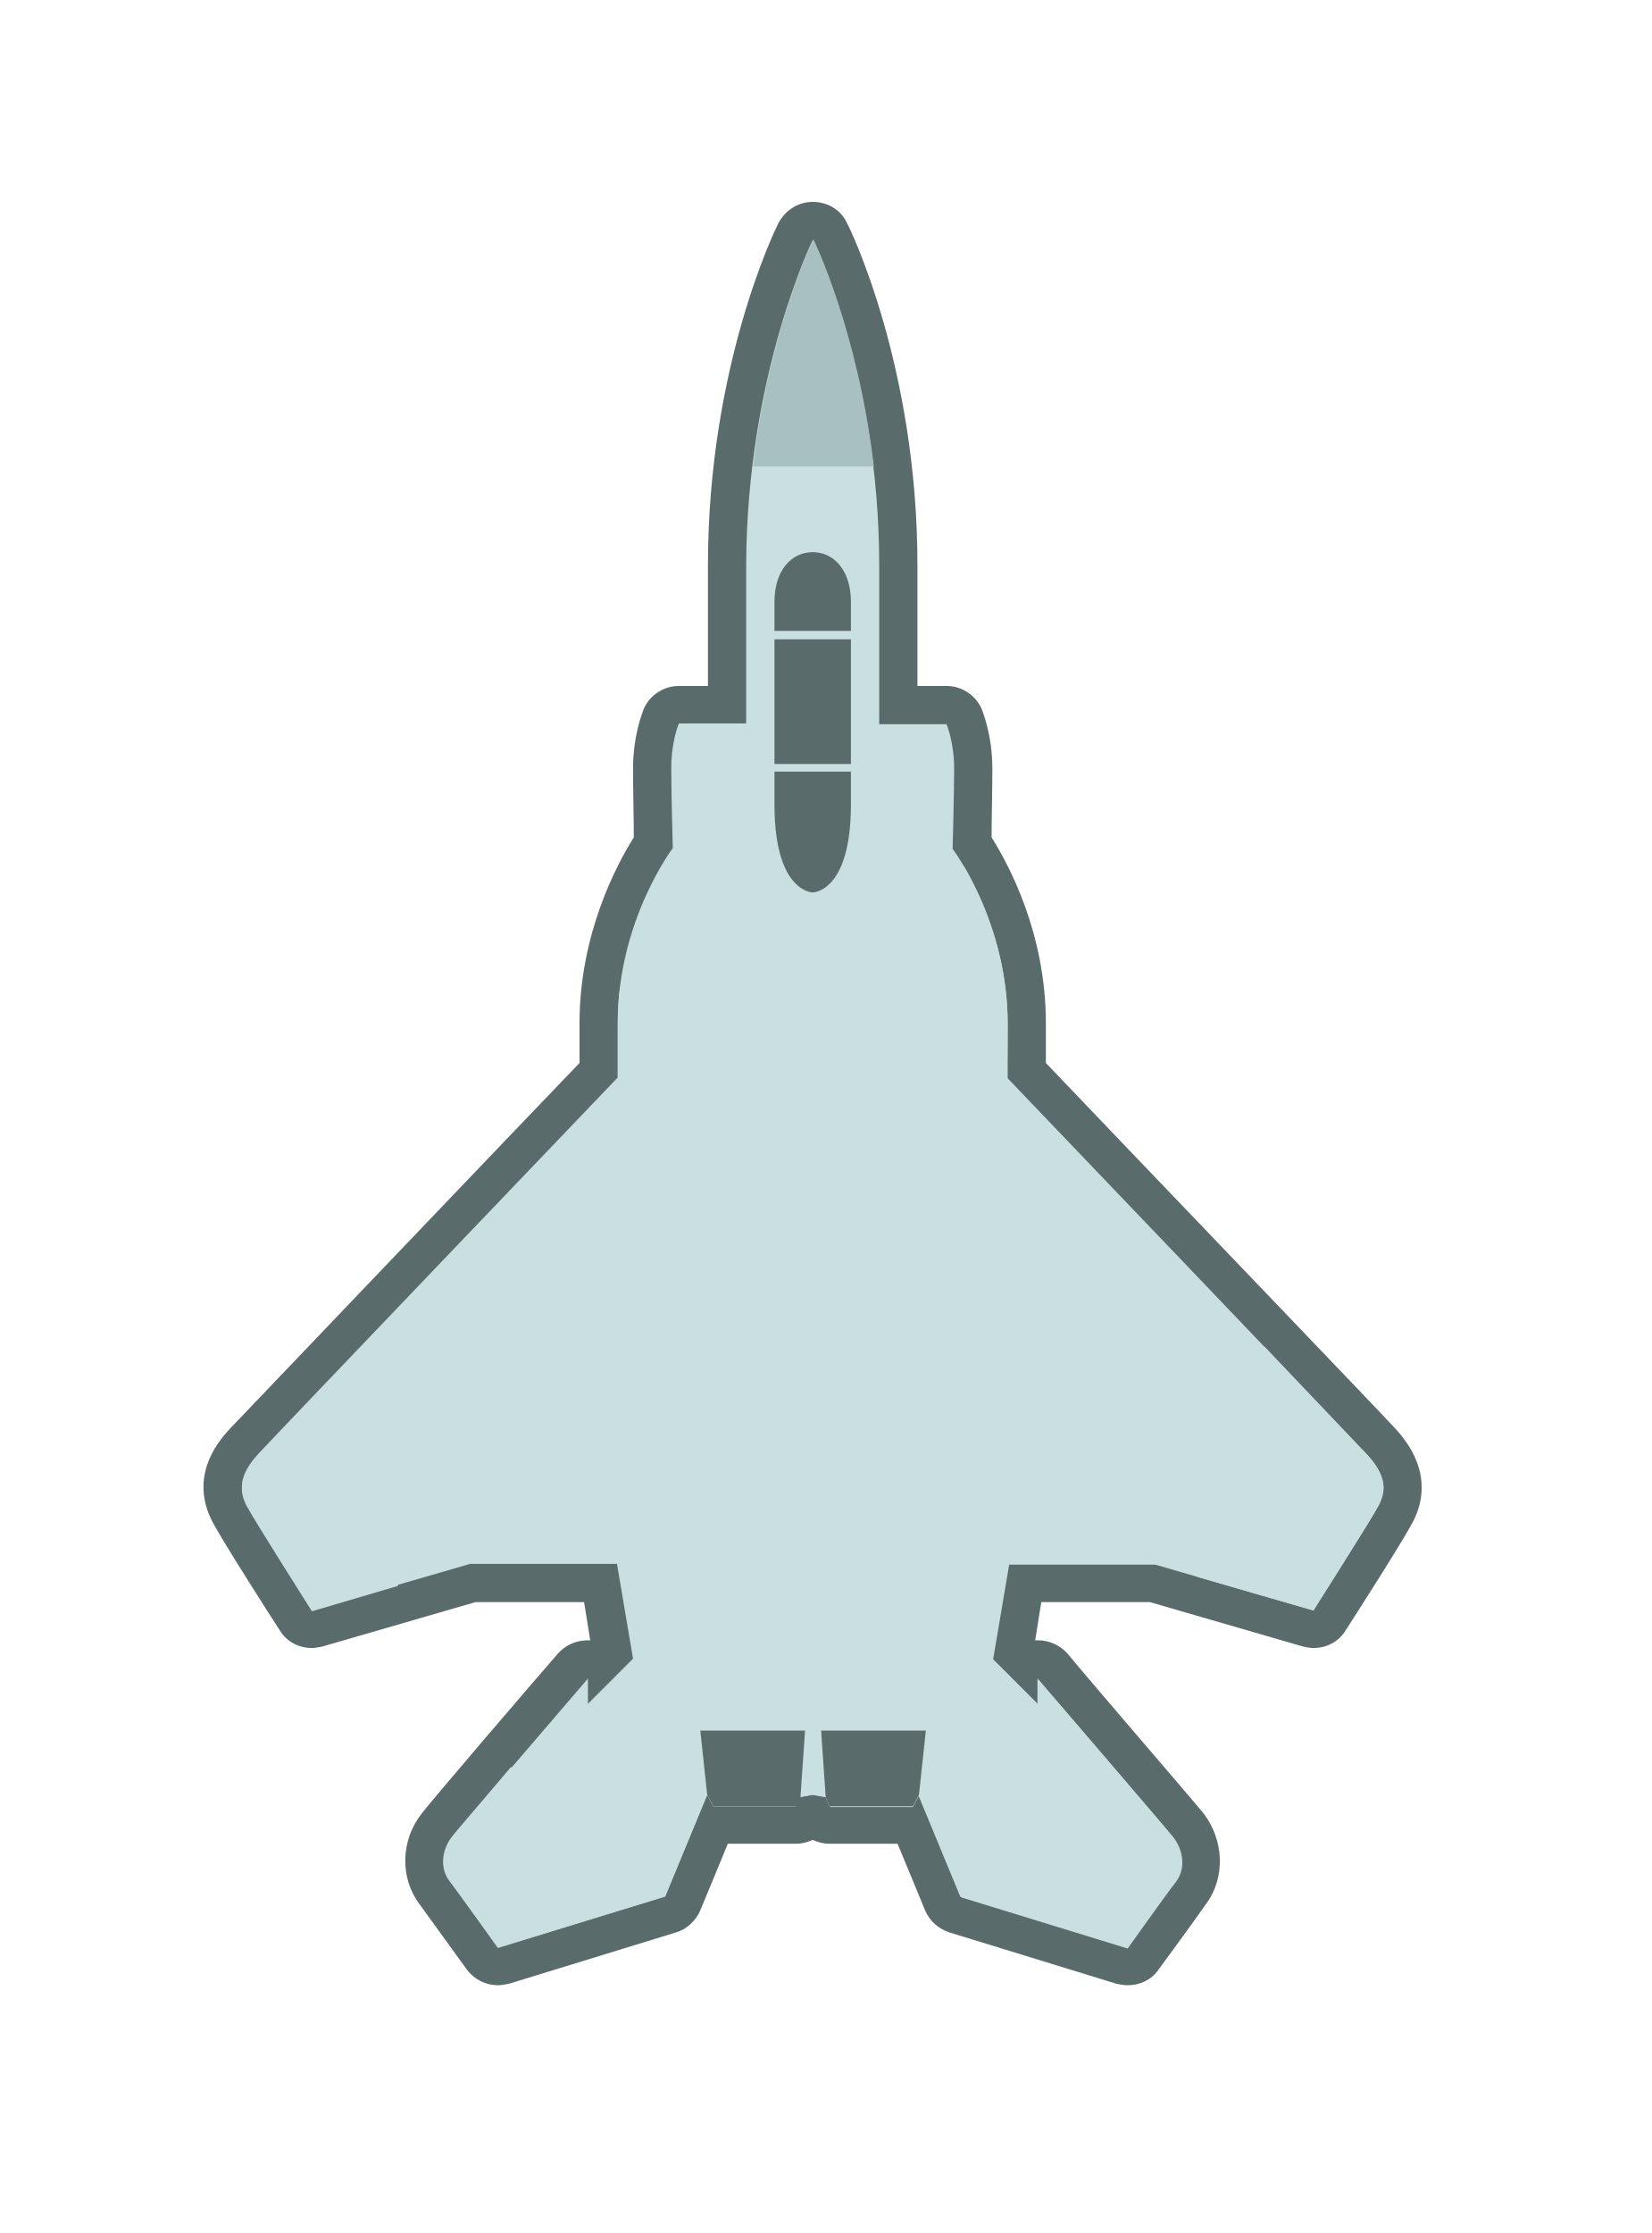
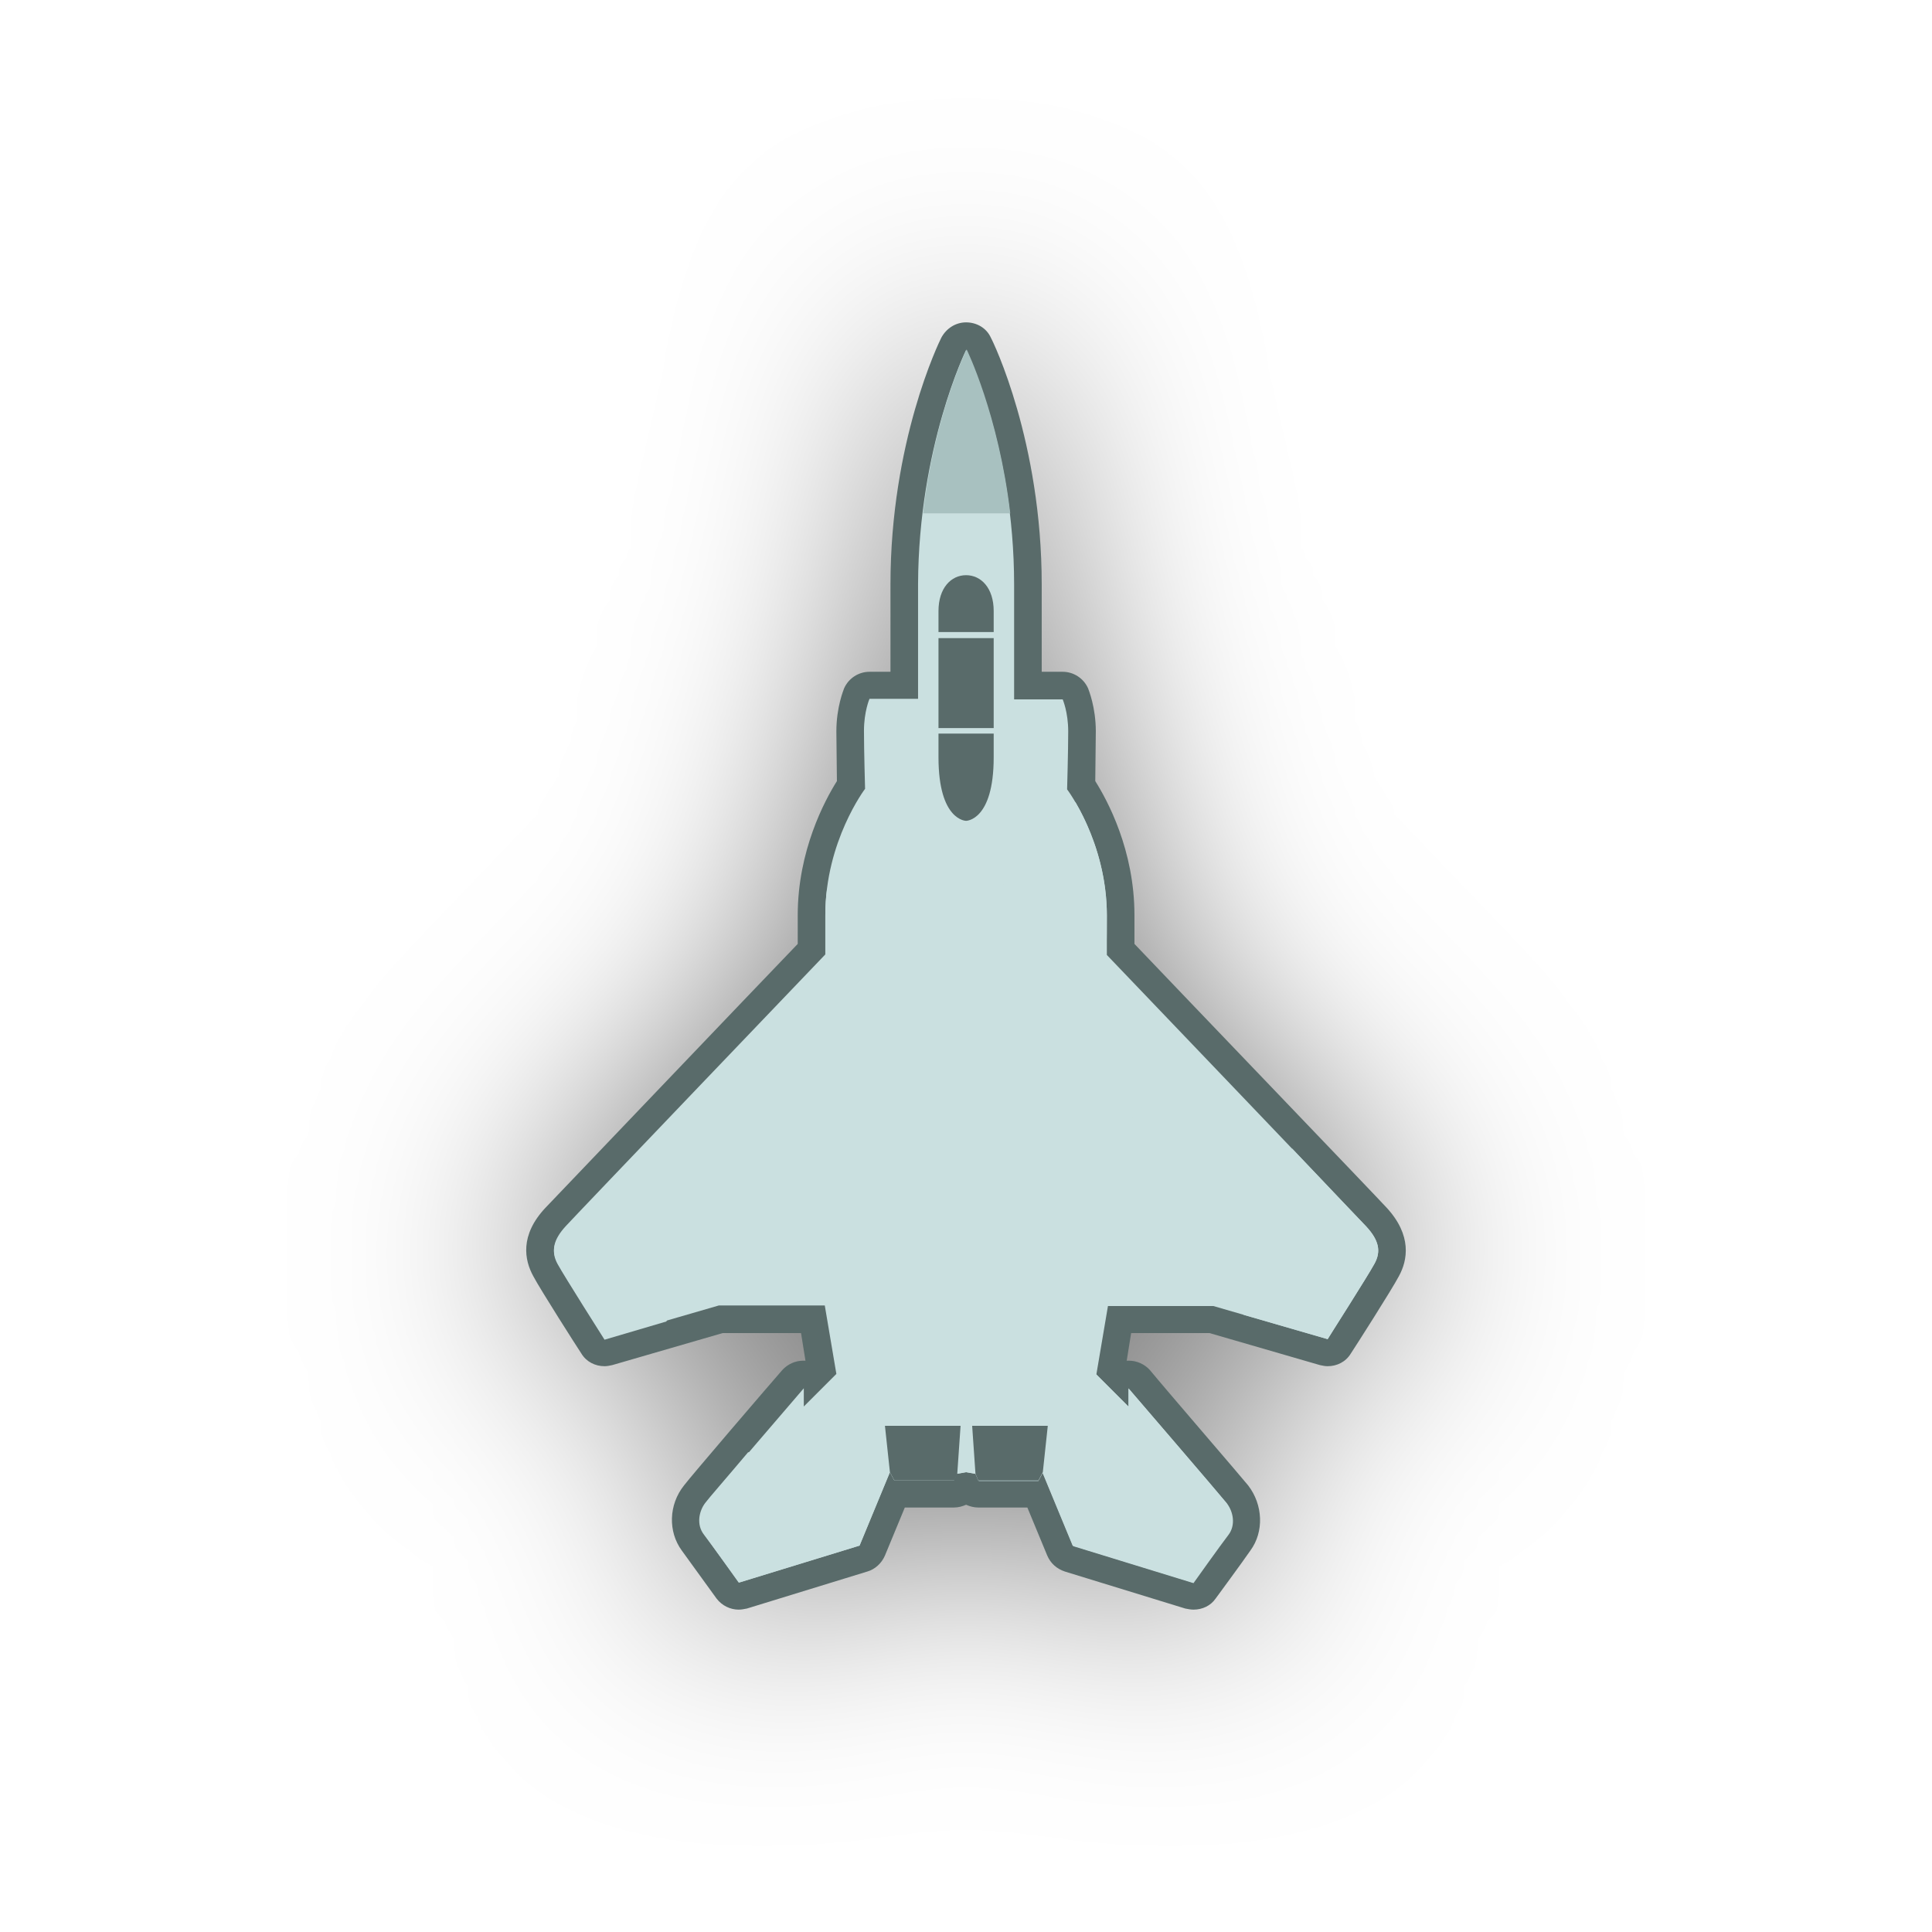
- <svg xmlns="http://www.w3.org/2000/svg" version="1.1" id="Layer_1" x="0px" y="0px" viewBox="0 0 216 292" style="enable-background:new 0 0 216 292;" xml:space="preserve">
-   <style type="text/css">
+ <svg xmlns="http://www.w3.org/2000/svg" version="1.1" id="Layer_1" x="0px" y="0px" viewBox="0 0 350 350" xml:space="preserve" width="350" height="350">
+   <defs id="defs39">
+     <filter style="color-interpolation-filters:sRGB" id="filter4227" x="-0.296" width="1.591" y="-0.202" height="1.404">
+       <feGaussianBlur stdDeviation="19.627" id="feGaussianBlur4229" />
+     </filter>
+   </defs>
+   <style type="text/css" id="style3">
	.st0{fill:#CAE0E0;}
	.st1{fill:#596B6A;}
	.st2{fill:#A8C1C0;}
</style>
-   <g>
-     <g>
-       <path class="st0" d="M147.5,257.2c-0.2,0-0.5,0-0.7-0.1l-21.8-6.7c-0.7-0.2-1.3-0.7-1.6-1.4l-4.2-10.3h-10.6    c-0.9,0-1.7-0.5-2.2-1.3c-0.4,0.8-1.3,1.3-2.2,1.3H93.6L89.3,249c-0.3,0.7-0.9,1.2-1.6,1.4l-21.8,6.7c-0.2,0.1-0.5,0.1-0.7,0.1    c-0.8,0-1.5-0.4-2-1c0,0-5-6.8-6.3-8.7c-2.1-2.8-1.4-6.6,0.4-8.8c1.2-1.5,16.1-18.8,17.7-20.8c0.5-0.6,1.2-0.9,1.9-0.9    c0.3,0,0.6,0.1,0.9,0.2c0.3,0.1,0.6,0.3,0.8,0.5l1.6-1.6l-1.5-9.1H61.9l-20.3,5.9c-0.2,0.1-0.5,0.1-0.7,0.1    c-0.8,0-1.6-0.4-2.1-1.2c-0.3-0.5-7.4-11.6-8.6-13.8c-1.7-3.2-1.1-6.3,1.9-9.6c2.2-2.3,40.5-42.3,46.3-48.5v-6.2    c0-12,5.4-21,7.1-23.6c0-2-0.1-6.9-0.1-9.7c0-3.9,1.1-6.5,1.2-6.8c0.4-0.9,1.3-1.5,2.3-1.5h6.3V73.9c0-25.3,8.6-42.9,8.9-43.6    c0.4-0.9,1.3-1.4,2.2-1.4s1.8,0.5,2.2,1.4c0.4,0.7,8.9,18.3,8.9,43.6v18.3h6.3c1,0,1.9,0.6,2.3,1.5c0.1,0.3,1.2,2.9,1.2,6.8    c0,2.8-0.1,7.8-0.1,9.7c1.7,2.6,7.1,11.6,7.1,23.6v6.2c5.9,6.1,44.1,46.1,46.3,48.5c3,3.2,3.6,6.3,1.9,9.6    c-1.2,2.2-8.3,13.4-8.6,13.8c-0.5,0.7-1.3,1.2-2.1,1.2c-0.2,0-0.5,0-0.7-0.1l-20.3-5.9h-16.7l-1.5,9.1l1.6,1.6    c0.2-0.2,0.5-0.4,0.8-0.5c0.3-0.1,0.6-0.2,0.9-0.2c0.7,0,1.4,0.3,1.9,0.9c1.7,2,16.6,19.3,17.7,20.8c1.7,2.2,2.4,6,0.4,8.8    c-1.3,1.8-6.3,8.7-6.3,8.7C149,256.8,148.3,257.2,147.5,257.2z" />
-       <g>
-         <path class="st1" d="M106.3,31.4c0,0,8.7,17.5,8.7,42.5c0,15.3,0,20.8,0,20.8h8.8c0,0,1,2.3,1,5.8s-0.2,10.5-0.2,10.5     s7.2,9.5,7.2,22.8c0,4.5,0,7.2,0,7.2s44.7,46.7,47,49.2s2.7,4.5,1.5,6.7c-1.2,2.2-8.5,13.7-8.5,13.7l-20.7-6H132l-2.1,12.4     l5.9,5.9v-3.3c0,0,16.5,19.2,17.7,20.7c1.2,1.5,1.7,4,0.3,5.8s-6.3,8.7-6.3,8.7l-21.8-6.7l-5.5-13.3l-0.8,1.5h-10.8L108,235     l-1.7-0.3l-1.7,0.3l-0.5,1.2H93.3l-0.8-1.5L87,248l-21.8,6.7c0,0-5-6.8-6.3-8.7s-0.8-4.3,0.3-5.8c1.2-1.5,17.7-20.7,17.7-20.7     v3.3l5.9-5.9l-2.1-12.4H61.5l-20.7,6c0,0-7.3-11.5-8.5-13.7c-1.2-2.2-0.8-4.2,1.5-6.7s47-49.2,47-49.2s0-2.7,0-7.2     c0-13.3,7.2-22.8,7.2-22.8s-0.2-7-0.2-10.5s1-5.8,1-5.8h8.8c0,0,0-5.5,0-20.8C97.7,48.9,106.3,31.4,106.3,31.4 M106.3,26.4     c-1.9,0-3.6,1.1-4.5,2.8c-0.4,0.8-9.2,18.8-9.2,44.7v15.8h-3.8c-2,0-3.8,1.2-4.6,3c-0.1,0.3-1.4,3.4-1.4,7.8c0,2.5,0.1,6.7,0.1,9     c-2.2,3.5-7.1,12.6-7.1,24.3v5.2c-7.7,8-43.5,45.5-45.7,47.8c-4.7,5-3.8,9.5-2.2,12.4c1.2,2.3,7.9,12.8,8.7,14     c0.9,1.5,2.5,2.3,4.2,2.3c0.5,0,0.9-0.1,1.4-0.2l20-5.8h14.2l0.8,5c-0.1,0-0.3,0-0.4,0c-1.4,0-2.8,0.6-3.8,1.7     c-2.8,3.2-16.6,19.3-17.8,20.9c-2.8,3.5-2.9,8.4-0.4,11.8c1.3,1.8,6.3,8.7,6.3,8.7c1,1.3,2.5,2,4,2c0.5,0,1-0.1,1.5-0.2l21.8-6.7     c1.4-0.4,2.6-1.5,3.2-2.9l3.6-8.7h8.9c0.8,0,1.5-0.2,2.2-0.5c0.7,0.3,1.4,0.5,2.2,0.5h8.9l3.6,8.7c0.6,1.4,1.7,2.4,3.2,2.9     l21.8,6.7c0.5,0.1,1,0.2,1.5,0.2c1.6,0,3.1-0.7,4-2c0,0,5-6.8,6.3-8.7c2.5-3.4,2.3-8.3-0.4-11.8c-1.2-1.5-15.1-17.6-17.8-20.9     c-1-1.1-2.4-1.7-3.8-1.7c-0.1,0-0.3,0-0.4,0l0.8-5h14.2l20,5.8c0.5,0.1,0.9,0.2,1.4,0.2c1.7,0,3.3-0.8,4.2-2.3     c0.8-1.2,7.5-11.7,8.7-14c1.6-2.9,2.4-7.4-2.2-12.4c-2.1-2.3-38-39.7-45.7-47.8v-5.2c0-11.8-4.9-20.8-7.1-24.3     c0-2.3,0.1-6.5,0.1-9c0-4.4-1.3-7.5-1.4-7.8c-0.8-1.8-2.6-3-4.6-3H120V73.9c0-25.9-8.8-44-9.2-44.7     C110,27.4,108.2,26.4,106.3,26.4L106.3,26.4z" />
+   <g transform="translate(68.71642,32)" id="g4169" style="fill:#000000;fill-opacity:1;filter:url(#filter4227);opacity:0.5">
+     <g id="g4171" style="fill:#000000;fill-opacity:1">
+       <path style="fill:#000000;fill-opacity:1" id="path4173" d="m 147.5,257.2 c -0.2,0 -0.5,0 -0.7,-0.1 L 125,250.4 c -0.7,-0.2 -1.3,-0.7 -1.6,-1.4 l -4.2,-10.3 -10.6,0 c -0.9,0 -1.7,-0.5 -2.2,-1.3 -0.4,0.8 -1.3,1.3 -2.2,1.3 l -10.6,0 -4.3,10.3 c -0.3,0.7 -0.9,1.2 -1.6,1.4 l -21.8,6.7 c -0.2,0.1 -0.5,0.1 -0.7,0.1 -0.8,0 -1.5,-0.4 -2,-1 0,0 -5,-6.8 -6.3,-8.7 -2.1,-2.8 -1.4,-6.6 0.4,-8.8 1.2,-1.5 16.1,-18.8 17.7,-20.8 0.5,-0.6 1.2,-0.9 1.9,-0.9 0.3,0 0.6,0.1 0.9,0.2 0.3,0.1 0.6,0.3 0.8,0.5 l 1.6,-1.6 -1.5,-9.1 -16.8,0 -20.3,5.9 c -0.2,0.1 -0.5,0.1 -0.7,0.1 -0.8,0 -1.6,-0.4 -2.1,-1.2 -0.3,-0.5 -7.4,-11.6 -8.6,-13.8 -1.7,-3.2 -1.1,-6.3 1.9,-9.6 2.2,-2.3 40.5,-42.3 46.3,-48.5 l 0,-6.2 c 0,-12 5.4,-21 7.1,-23.6 0,-2 -0.1,-6.9 -0.1,-9.7 0,-3.9 1.1,-6.5 1.2,-6.8 0.4,-0.9 1.3,-1.5 2.3,-1.5 l 6.3,0 0,-18.2 c 0,-25.3 8.6,-42.9 8.9,-43.6 0.4,-0.9 1.3,-1.4 2.2,-1.4 0.9,0 1.8,0.5 2.2,1.4 0.4,0.7 8.9,18.3 8.9,43.6 l 0,18.3 6.3,0 c 1,0 1.9,0.6 2.3,1.5 0.1,0.3 1.2,2.9 1.2,6.8 0,2.8 -0.1,7.8 -0.1,9.7 1.7,2.6 7.1,11.6 7.1,23.6 l 0,6.2 c 5.9,6.1 44.1,46.1 46.3,48.5 3,3.2 3.6,6.3 1.9,9.6 -1.2,2.2 -8.3,13.4 -8.6,13.8 -0.5,0.7 -1.3,1.2 -2.1,1.2 -0.2,0 -0.5,0 -0.7,-0.1 l -20.3,-5.9 -16.7,0 -1.5,9.1 1.6,1.6 c 0.2,-0.2 0.5,-0.4 0.8,-0.5 0.3,-0.1 0.6,-0.2 0.9,-0.2 0.7,0 1.4,0.3 1.9,0.9 1.7,2 16.6,19.3 17.7,20.8 1.7,2.2 2.4,6 0.4,8.8 -1.3,1.8 -6.3,8.7 -6.3,8.7 -0.5,0.5 -1.2,0.9 -2,0.9 z" class="st0" />
+       <g id="g4175" style="fill:#000000;fill-opacity:1">
+         <path style="fill:#000000;fill-opacity:1" id="path4177" d="m 106.3,31.4 c 0,0 8.7,17.5 8.7,42.5 0,15.3 0,20.8 0,20.8 l 8.8,0 c 0,0 1,2.3 1,5.8 0,3.5 -0.2,10.5 -0.2,10.5 0,0 7.2,9.5 7.2,22.8 0,4.5 0,7.2 0,7.2 0,0 44.7,46.7 47,49.2 2.3,2.5 2.7,4.5 1.5,6.7 -1.2,2.2 -8.5,13.7 -8.5,13.7 l -20.7,-6 -19.1,0 -2.1,12.4 5.9,5.9 0,-3.3 c 0,0 16.5,19.2 17.7,20.7 1.2,1.5 1.7,4 0.3,5.8 -1.4,1.8 -6.3,8.7 -6.3,8.7 l -21.8,-6.7 -5.5,-13.3 -0.8,1.5 -10.8,0 -0.6,-1.3 -1.7,-0.3 -1.7,0.3 -0.5,1.2 -10.8,0 -0.8,-1.5 -5.5,13.3 -21.8,6.7 c 0,0 -5,-6.8 -6.3,-8.7 -1.3,-1.9 -0.8,-4.3 0.3,-5.8 1.2,-1.5 17.7,-20.7 17.7,-20.7 l 0,3.3 5.9,-5.9 -2.1,-12.4 -19.2,0 -20.7,6 c 0,0 -7.3,-11.5 -8.5,-13.7 -1.2,-2.2 -0.8,-4.2 1.5,-6.7 2.3,-2.5 47,-49.2 47,-49.2 0,0 0,-2.7 0,-7.2 0,-13.3 7.2,-22.8 7.2,-22.8 0,0 -0.2,-7 -0.2,-10.5 0,-3.5 1,-5.8 1,-5.8 l 8.8,0 c 0,0 0,-5.5 0,-20.8 0.1,-24.9 8.7,-42.4 8.7,-42.4 m 0,-5 c -1.9,0 -3.6,1.1 -4.5,2.8 -0.4,0.8 -9.2,18.8 -9.2,44.7 l 0,15.8 -3.8,0 c -2,0 -3.8,1.2 -4.6,3 -0.1,0.3 -1.4,3.4 -1.4,7.8 0,2.5 0.1,6.7 0.1,9 -2.2,3.5 -7.1,12.6 -7.1,24.3 l 0,5.2 c -7.7,8 -43.5,45.5 -45.7,47.8 -4.7,5 -3.8,9.5 -2.2,12.4 1.2,2.3 7.9,12.8 8.7,14 0.9,1.5 2.5,2.3 4.2,2.3 0.5,0 0.9,-0.1 1.4,-0.2 l 20,-5.8 14.2,0 0.8,5 c -0.1,0 -0.3,0 -0.4,0 -1.4,0 -2.8,0.6 -3.8,1.7 -2.8,3.2 -16.6,19.3 -17.8,20.9 -2.8,3.5 -2.9,8.4 -0.4,11.8 1.3,1.8 6.3,8.7 6.3,8.7 1,1.3 2.5,2 4,2 0.5,0 1,-0.1 1.5,-0.2 l 21.8,-6.7 c 1.4,-0.4 2.6,-1.5 3.2,-2.9 l 3.6,-8.7 8.9,0 c 0.8,0 1.5,-0.2 2.2,-0.5 0.7,0.3 1.4,0.5 2.2,0.5 l 8.9,0 3.6,8.7 c 0.6,1.4 1.7,2.4 3.2,2.9 l 21.8,6.7 c 0.5,0.1 1,0.2 1.5,0.2 1.6,0 3.1,-0.7 4,-2 0,0 5,-6.8 6.3,-8.7 2.5,-3.4 2.3,-8.3 -0.4,-11.8 -1.2,-1.5 -15.1,-17.6 -17.8,-20.9 -1,-1.1 -2.4,-1.7 -3.8,-1.7 -0.1,0 -0.3,0 -0.4,0 l 0.8,-5 14.2,0 20,5.8 c 0.5,0.1 0.9,0.2 1.4,0.2 1.7,0 3.3,-0.8 4.2,-2.3 0.8,-1.2 7.5,-11.7 8.7,-14 1.6,-2.9 2.4,-7.4 -2.2,-12.4 -2.1,-2.3 -38,-39.7 -45.7,-47.8 l 0,-5.2 c 0,-11.8 -4.9,-20.8 -7.1,-24.3 0,-2.3 0.1,-6.5 0.1,-9 0,-4.4 -1.3,-7.5 -1.4,-7.8 -0.8,-1.8 -2.6,-3 -4.6,-3 l -3.8,0 0,-15.8 c 0,-25.9 -8.8,-44 -9.2,-44.7 -0.8,-1.8 -2.6,-2.8 -4.5,-2.8 l 0,0 z" class="st1" />
      </g>
    </g>
-     <path class="st0" d="M131.8,133.9c0-9.5-3.6-17-5.7-20.6c-5,6.9-12.3,15.9-16.1,16.7c-3.9,0.8-17.4-0.7-28.9-0.9   c-0.2,1.5-0.3,3.1-0.3,4.8c0,4.5,0,7.2,0,7.2s-44.7,46.7-47,49.2s-2.7,4.5-1.5,6.7c1.2,2.2,8.5,13.7,8.5,13.7l11.2-3.3   c1.7-3.8,4.4-8,8.6-11.2c9.7-7.3,22.7-1,32.3-1c9.7,0,30.7-13,44-25.3c3.6-3.4,6.8-8.1,9.5-13.3c-8.2-8.5-14.7-15.3-14.7-15.3   S131.8,138.4,131.8,133.9z" />
-     <path class="st0" d="M180.3,196.9c1.2-2.2,0.8-4.2-1.5-6.7c-0.8-0.8-6.4-6.7-13.4-14.1c-1.3,0.9-2.5,2-3.4,3.3   c-5.7,7.7-6.7,18.7-6.3,21.7c0.1,1,0.5,2.9,0.9,5.1l15.2,4.4C171.8,210.5,179.2,199,180.3,196.9z" />
-     <path class="st0" d="M108.5,236.2h10.8l0.8-1.5l5.5,13.3l21.8,6.7c0,0,5-6.8,6.3-8.7s0.8-4.3-0.3-5.8c-1.2-1.5-17.7-20.7-17.7-20.7   v3.3l-5.9-5.9l0.7-4.1c-4.2-0.5-9.5-0.7-13.3,0.5c-7.3,2.3-14,12-22,13.7c-7.1,1.5-15.8,3.2-28.4,4.1c-3.7,4.4-7.2,8.4-7.7,9.1   c-1.2,1.5-1.7,4-0.3,5.8s6.3,8.7,6.3,8.7L87,248l5.5-13.3l0.8,1.5h10.8l0.5-1.2l1.7-0.3l1.7,0.3L108.5,236.2z" />
-     <polygon class="st1" points="104.7,235 104.2,236.2 93.3,236.2 92.5,234.7 91.6,226.3 105.3,226.3  " />
-     <polygon class="st1" points="108,235 108.5,236.2 119.4,236.2 120.2,234.7 121.1,226.3 107.4,226.3  " />
-     <g>
-       <path class="st1" d="M111.3,82.5c0-1.6,0-2.9,0-3.8c0-4.2-2.3-6.5-5-6.5s-5,2.3-5,6.5c0,1,0,2.3,0,3.8H111.3z" />
-       <path class="st1" d="M101.3,100.9c0,1.4,0,2.9,0,4.3c0,11.5,5,11.5,5,11.5s5,0,5-11.5c0-1.5,0-2.9,0-4.3H101.3z" />
-       <path class="st1" d="M111.3,99.9c0-6.3,0-12.1,0-16.3h-10c0,4.2,0,10,0,16.3H111.3z" />
+     <path style="fill:#000000;fill-opacity:1" id="path4179" d="m 131.8,133.9 c 0,-9.5 -3.6,-17 -5.7,-20.6 -5,6.9 -12.3,15.9 -16.1,16.7 -3.9,0.8 -17.4,-0.7 -28.9,-0.9 -0.2,1.5 -0.3,3.1 -0.3,4.8 0,4.5 0,7.2 0,7.2 0,0 -44.7,46.7 -47,49.2 -2.3,2.5 -2.7,4.5 -1.5,6.7 1.2,2.2 8.5,13.7 8.5,13.7 L 52,207.4 c 1.7,-3.8 4.4,-8 8.6,-11.2 9.7,-7.3 22.7,-1 32.3,-1 9.7,0 30.7,-13 44,-25.3 3.6,-3.4 6.8,-8.1 9.5,-13.3 -8.2,-8.5 -14.7,-15.3 -14.7,-15.3 0,0 0.1,-2.9 0.1,-7.4 z" class="st0" />
+     <path style="fill:#000000;fill-opacity:1" id="path4181" d="m 180.3,196.9 c 1.2,-2.2 0.8,-4.2 -1.5,-6.7 -0.8,-0.8 -6.4,-6.7 -13.4,-14.1 -1.3,0.9 -2.5,2 -3.4,3.3 -5.7,7.7 -6.7,18.7 -6.3,21.7 0.1,1 0.5,2.9 0.9,5.1 l 15.2,4.4 c 0,-0.1 7.4,-11.6 8.5,-13.7 z" class="st0" />
+     <path style="fill:#000000;fill-opacity:1" id="path4183" d="m 108.5,236.2 10.8,0 0.8,-1.5 5.5,13.3 21.8,6.7 c 0,0 5,-6.8 6.3,-8.7 1.3,-1.9 0.8,-4.3 -0.3,-5.8 -1.2,-1.5 -17.7,-20.7 -17.7,-20.7 l 0,3.3 -5.9,-5.9 0.7,-4.1 c -4.2,-0.5 -9.5,-0.7 -13.3,0.5 -7.3,2.3 -14,12 -22,13.7 -7.1,1.5 -15.8,3.2 -28.4,4.1 -3.7,4.4 -7.2,8.4 -7.7,9.1 -1.2,1.5 -1.7,4 -0.3,5.8 1.4,1.8 6.3,8.7 6.3,8.7 L 87,248 l 5.5,-13.3 0.8,1.5 10.8,0 0.5,-1.2 1.7,-0.3 1.7,0.3 0.5,1.2 z" class="st0" />
+     <polygon style="fill:#000000;fill-opacity:1" id="polygon4185" points="93.3,236.2 92.5,234.7 91.6,226.3 105.3,226.3 104.7,235 104.2,236.2 " class="st1" />
+     <polygon style="fill:#000000;fill-opacity:1" id="polygon4187" points="119.4,236.2 120.2,234.7 121.1,226.3 107.4,226.3 108,235 108.5,236.2 " class="st1" />
+     <g id="g4189" style="fill:#000000;fill-opacity:1">
+       <path style="fill:#000000;fill-opacity:1" id="path4191" d="m 111.3,82.5 c 0,-1.6 0,-2.9 0,-3.8 0,-4.2 -2.3,-6.5 -5,-6.5 -2.7,0 -5,2.3 -5,6.5 0,1 0,2.3 0,3.8 l 10,0 z" class="st1" />
+       <path style="fill:#000000;fill-opacity:1" id="path4193" d="m 101.3,100.9 c 0,1.4 0,2.9 0,4.3 0,11.5 5,11.5 5,11.5 0,0 5,0 5,-11.5 0,-1.5 0,-2.9 0,-4.3 l -10,0 z" class="st1" />
+       <path style="fill:#000000;fill-opacity:1" id="path4195" d="m 111.3,99.9 c 0,-6.3 0,-12.1 0,-16.3 l -10,0 c 0,4.2 0,10 0,16.3 l 10,0 z" class="st1" />
    </g>
-     <path class="st2" d="M114.3,61c-2.1-17.9-7.9-29.7-7.9-29.7s-5.8,11.7-7.9,29.7H114.3z" />
+     <path style="fill:#000000;fill-opacity:1" id="path4197" d="m 114.3,61 c -2.1,-17.9 -7.9,-29.7 -7.9,-29.7 0,0 -5.8,11.7 -7.9,29.7 l 15.8,0 z" class="st2" />
+   </g>
+   <g id="g7" transform="translate(68.71642,32)">
+     <g id="g9">
+       <path class="st0" d="m 147.5,257.2 c -0.2,0 -0.5,0 -0.7,-0.1 L 125,250.4 c -0.7,-0.2 -1.3,-0.7 -1.6,-1.4 l -4.2,-10.3 -10.6,0 c -0.9,0 -1.7,-0.5 -2.2,-1.3 -0.4,0.8 -1.3,1.3 -2.2,1.3 l -10.6,0 -4.3,10.3 c -0.3,0.7 -0.9,1.2 -1.6,1.4 l -21.8,6.7 c -0.2,0.1 -0.5,0.1 -0.7,0.1 -0.8,0 -1.5,-0.4 -2,-1 0,0 -5,-6.8 -6.3,-8.7 -2.1,-2.8 -1.4,-6.6 0.4,-8.8 1.2,-1.5 16.1,-18.8 17.7,-20.8 0.5,-0.6 1.2,-0.9 1.9,-0.9 0.3,0 0.6,0.1 0.9,0.2 0.3,0.1 0.6,0.3 0.8,0.5 l 1.6,-1.6 -1.5,-9.1 -16.8,0 -20.3,5.9 c -0.2,0.1 -0.5,0.1 -0.7,0.1 -0.8,0 -1.6,-0.4 -2.1,-1.2 -0.3,-0.5 -7.4,-11.6 -8.6,-13.8 -1.7,-3.2 -1.1,-6.3 1.9,-9.6 2.2,-2.3 40.5,-42.3 46.3,-48.5 l 0,-6.2 c 0,-12 5.4,-21 7.1,-23.6 0,-2 -0.1,-6.9 -0.1,-9.7 0,-3.9 1.1,-6.5 1.2,-6.8 0.4,-0.9 1.3,-1.5 2.3,-1.5 l 6.3,0 0,-18.2 c 0,-25.3 8.6,-42.9 8.9,-43.6 0.4,-0.9 1.3,-1.4 2.2,-1.4 0.9,0 1.8,0.5 2.2,1.4 0.4,0.7 8.9,18.3 8.9,43.6 l 0,18.3 6.3,0 c 1,0 1.9,0.6 2.3,1.5 0.1,0.3 1.2,2.9 1.2,6.8 0,2.8 -0.1,7.8 -0.1,9.7 1.7,2.6 7.1,11.6 7.1,23.6 l 0,6.2 c 5.9,6.1 44.1,46.1 46.3,48.5 3,3.2 3.6,6.3 1.9,9.6 -1.2,2.2 -8.3,13.4 -8.6,13.8 -0.5,0.7 -1.3,1.2 -2.1,1.2 -0.2,0 -0.5,0 -0.7,-0.1 l -20.3,-5.9 -16.7,0 -1.5,9.1 1.6,1.6 c 0.2,-0.2 0.5,-0.4 0.8,-0.5 0.3,-0.1 0.6,-0.2 0.9,-0.2 0.7,0 1.4,0.3 1.9,0.9 1.7,2 16.6,19.3 17.7,20.8 1.7,2.2 2.4,6 0.4,8.8 -1.3,1.8 -6.3,8.7 -6.3,8.7 -0.5,0.5 -1.2,0.9 -2,0.9 z" id="path11" style="fill:#cae0e0" />
+       <g id="g13">
+         <path class="st1" d="m 106.3,31.4 c 0,0 8.7,17.5 8.7,42.5 0,15.3 0,20.8 0,20.8 l 8.8,0 c 0,0 1,2.3 1,5.8 0,3.5 -0.2,10.5 -0.2,10.5 0,0 7.2,9.5 7.2,22.8 0,4.5 0,7.2 0,7.2 0,0 44.7,46.7 47,49.2 2.3,2.5 2.7,4.5 1.5,6.7 -1.2,2.2 -8.5,13.7 -8.5,13.7 l -20.7,-6 -19.1,0 -2.1,12.4 5.9,5.9 0,-3.3 c 0,0 16.5,19.2 17.7,20.7 1.2,1.5 1.7,4 0.3,5.8 -1.4,1.8 -6.3,8.7 -6.3,8.7 l -21.8,-6.7 -5.5,-13.3 -0.8,1.5 -10.8,0 -0.6,-1.3 -1.7,-0.3 -1.7,0.3 -0.5,1.2 -10.8,0 -0.8,-1.5 -5.5,13.3 -21.8,6.7 c 0,0 -5,-6.8 -6.3,-8.7 -1.3,-1.9 -0.8,-4.3 0.3,-5.8 1.2,-1.5 17.7,-20.7 17.7,-20.7 l 0,3.3 5.9,-5.9 -2.1,-12.4 -19.2,0 -20.7,6 c 0,0 -7.3,-11.5 -8.5,-13.7 -1.2,-2.2 -0.8,-4.2 1.5,-6.7 2.3,-2.5 47,-49.2 47,-49.2 0,0 0,-2.7 0,-7.2 0,-13.3 7.2,-22.8 7.2,-22.8 0,0 -0.2,-7 -0.2,-10.5 0,-3.5 1,-5.8 1,-5.8 l 8.8,0 c 0,0 0,-5.5 0,-20.8 0.1,-24.9 8.7,-42.4 8.7,-42.4 m 0,-5 c -1.9,0 -3.6,1.1 -4.5,2.8 -0.4,0.8 -9.2,18.8 -9.2,44.7 l 0,15.8 -3.8,0 c -2,0 -3.8,1.2 -4.6,3 -0.1,0.3 -1.4,3.4 -1.4,7.8 0,2.5 0.1,6.7 0.1,9 -2.2,3.5 -7.1,12.6 -7.1,24.3 l 0,5.2 c -7.7,8 -43.5,45.5 -45.7,47.8 -4.7,5 -3.8,9.5 -2.2,12.4 1.2,2.3 7.9,12.8 8.7,14 0.9,1.5 2.5,2.3 4.2,2.3 0.5,0 0.9,-0.1 1.4,-0.2 l 20,-5.8 14.2,0 0.8,5 c -0.1,0 -0.3,0 -0.4,0 -1.4,0 -2.8,0.6 -3.8,1.7 -2.8,3.2 -16.6,19.3 -17.8,20.9 -2.8,3.5 -2.9,8.4 -0.4,11.8 1.3,1.8 6.3,8.7 6.3,8.7 1,1.3 2.5,2 4,2 0.5,0 1,-0.1 1.5,-0.2 l 21.8,-6.7 c 1.4,-0.4 2.6,-1.5 3.2,-2.9 l 3.6,-8.7 8.9,0 c 0.8,0 1.5,-0.2 2.2,-0.5 0.7,0.3 1.4,0.5 2.2,0.5 l 8.9,0 3.6,8.7 c 0.6,1.4 1.7,2.4 3.2,2.9 l 21.8,6.7 c 0.5,0.1 1,0.2 1.5,0.2 1.6,0 3.1,-0.7 4,-2 0,0 5,-6.8 6.3,-8.7 2.5,-3.4 2.3,-8.3 -0.4,-11.8 -1.2,-1.5 -15.1,-17.6 -17.8,-20.9 -1,-1.1 -2.4,-1.7 -3.8,-1.7 -0.1,0 -0.3,0 -0.4,0 l 0.8,-5 14.2,0 20,5.8 c 0.5,0.1 0.9,0.2 1.4,0.2 1.7,0 3.3,-0.8 4.2,-2.3 0.8,-1.2 7.5,-11.7 8.7,-14 1.6,-2.9 2.4,-7.4 -2.2,-12.4 -2.1,-2.3 -38,-39.7 -45.7,-47.8 l 0,-5.2 c 0,-11.8 -4.9,-20.8 -7.1,-24.3 0,-2.3 0.1,-6.5 0.1,-9 0,-4.4 -1.3,-7.5 -1.4,-7.8 -0.8,-1.8 -2.6,-3 -4.6,-3 l -3.8,0 0,-15.8 c 0,-25.9 -8.8,-44 -9.2,-44.7 -0.8,-1.8 -2.6,-2.8 -4.5,-2.8 l 0,0 z" id="path15" style="fill:#596b6a" />
+       </g>
+     </g>
+     <path class="st0" d="m 131.8,133.9 c 0,-9.5 -3.6,-17 -5.7,-20.6 -5,6.9 -12.3,15.9 -16.1,16.7 -3.9,0.8 -17.4,-0.7 -28.9,-0.9 -0.2,1.5 -0.3,3.1 -0.3,4.8 0,4.5 0,7.2 0,7.2 0,0 -44.7,46.7 -47,49.2 -2.3,2.5 -2.7,4.5 -1.5,6.7 1.2,2.2 8.5,13.7 8.5,13.7 L 52,207.4 c 1.7,-3.8 4.4,-8 8.6,-11.2 9.7,-7.3 22.7,-1 32.3,-1 9.7,0 30.7,-13 44,-25.3 3.6,-3.4 6.8,-8.1 9.5,-13.3 -8.2,-8.5 -14.7,-15.3 -14.7,-15.3 0,0 0.1,-2.9 0.1,-7.4 z" id="path17" style="fill:#cae0e0" />
+     <path class="st0" d="m 180.3,196.9 c 1.2,-2.2 0.8,-4.2 -1.5,-6.7 -0.8,-0.8 -6.4,-6.7 -13.4,-14.1 -1.3,0.9 -2.5,2 -3.4,3.3 -5.7,7.7 -6.7,18.7 -6.3,21.7 0.1,1 0.5,2.9 0.9,5.1 l 15.2,4.4 c 0,-0.1 7.4,-11.6 8.5,-13.7 z" id="path19" style="fill:#cae0e0" />
+     <path class="st0" d="m 108.5,236.2 10.8,0 0.8,-1.5 5.5,13.3 21.8,6.7 c 0,0 5,-6.8 6.3,-8.7 1.3,-1.9 0.8,-4.3 -0.3,-5.8 -1.2,-1.5 -17.7,-20.7 -17.7,-20.7 l 0,3.3 -5.9,-5.9 0.7,-4.1 c -4.2,-0.5 -9.5,-0.7 -13.3,0.5 -7.3,2.3 -14,12 -22,13.7 -7.1,1.5 -15.8,3.2 -28.4,4.1 -3.7,4.4 -7.2,8.4 -7.7,9.1 -1.2,1.5 -1.7,4 -0.3,5.8 1.4,1.8 6.3,8.7 6.3,8.7 L 87,248 l 5.5,-13.3 0.8,1.5 10.8,0 0.5,-1.2 1.7,-0.3 1.7,0.3 0.5,1.2 z" id="path21" style="fill:#cae0e0" />
+     <polygon class="st1" points="93.3,236.2 92.5,234.7 91.6,226.3 105.3,226.3 104.7,235 104.2,236.2 " id="polygon23" style="fill:#596b6a" />
+     <polygon class="st1" points="119.4,236.2 120.2,234.7 121.1,226.3 107.4,226.3 108,235 108.5,236.2 " id="polygon25" style="fill:#596b6a" />
+     <g id="g27">
+       <path class="st1" d="m 111.3,82.5 c 0,-1.6 0,-2.9 0,-3.8 0,-4.2 -2.3,-6.5 -5,-6.5 -2.7,0 -5,2.3 -5,6.5 0,1 0,2.3 0,3.8 l 10,0 z" id="path29" style="fill:#596b6a" />
+       <path class="st1" d="m 101.3,100.9 c 0,1.4 0,2.9 0,4.3 0,11.5 5,11.5 5,11.5 0,0 5,0 5,-11.5 0,-1.5 0,-2.9 0,-4.3 l -10,0 z" id="path31" style="fill:#596b6a" />
+       <path class="st1" d="m 111.3,99.9 c 0,-6.3 0,-12.1 0,-16.3 l -10,0 c 0,4.2 0,10 0,16.3 l 10,0 z" id="path33" style="fill:#596b6a" />
+     </g>
+     <path class="st2" d="m 114.3,61 c -2.1,-17.9 -7.9,-29.7 -7.9,-29.7 0,0 -5.8,11.7 -7.9,29.7 l 15.8,0 z" id="path35" style="fill:#a8c1c0" />
  </g>
</svg>
